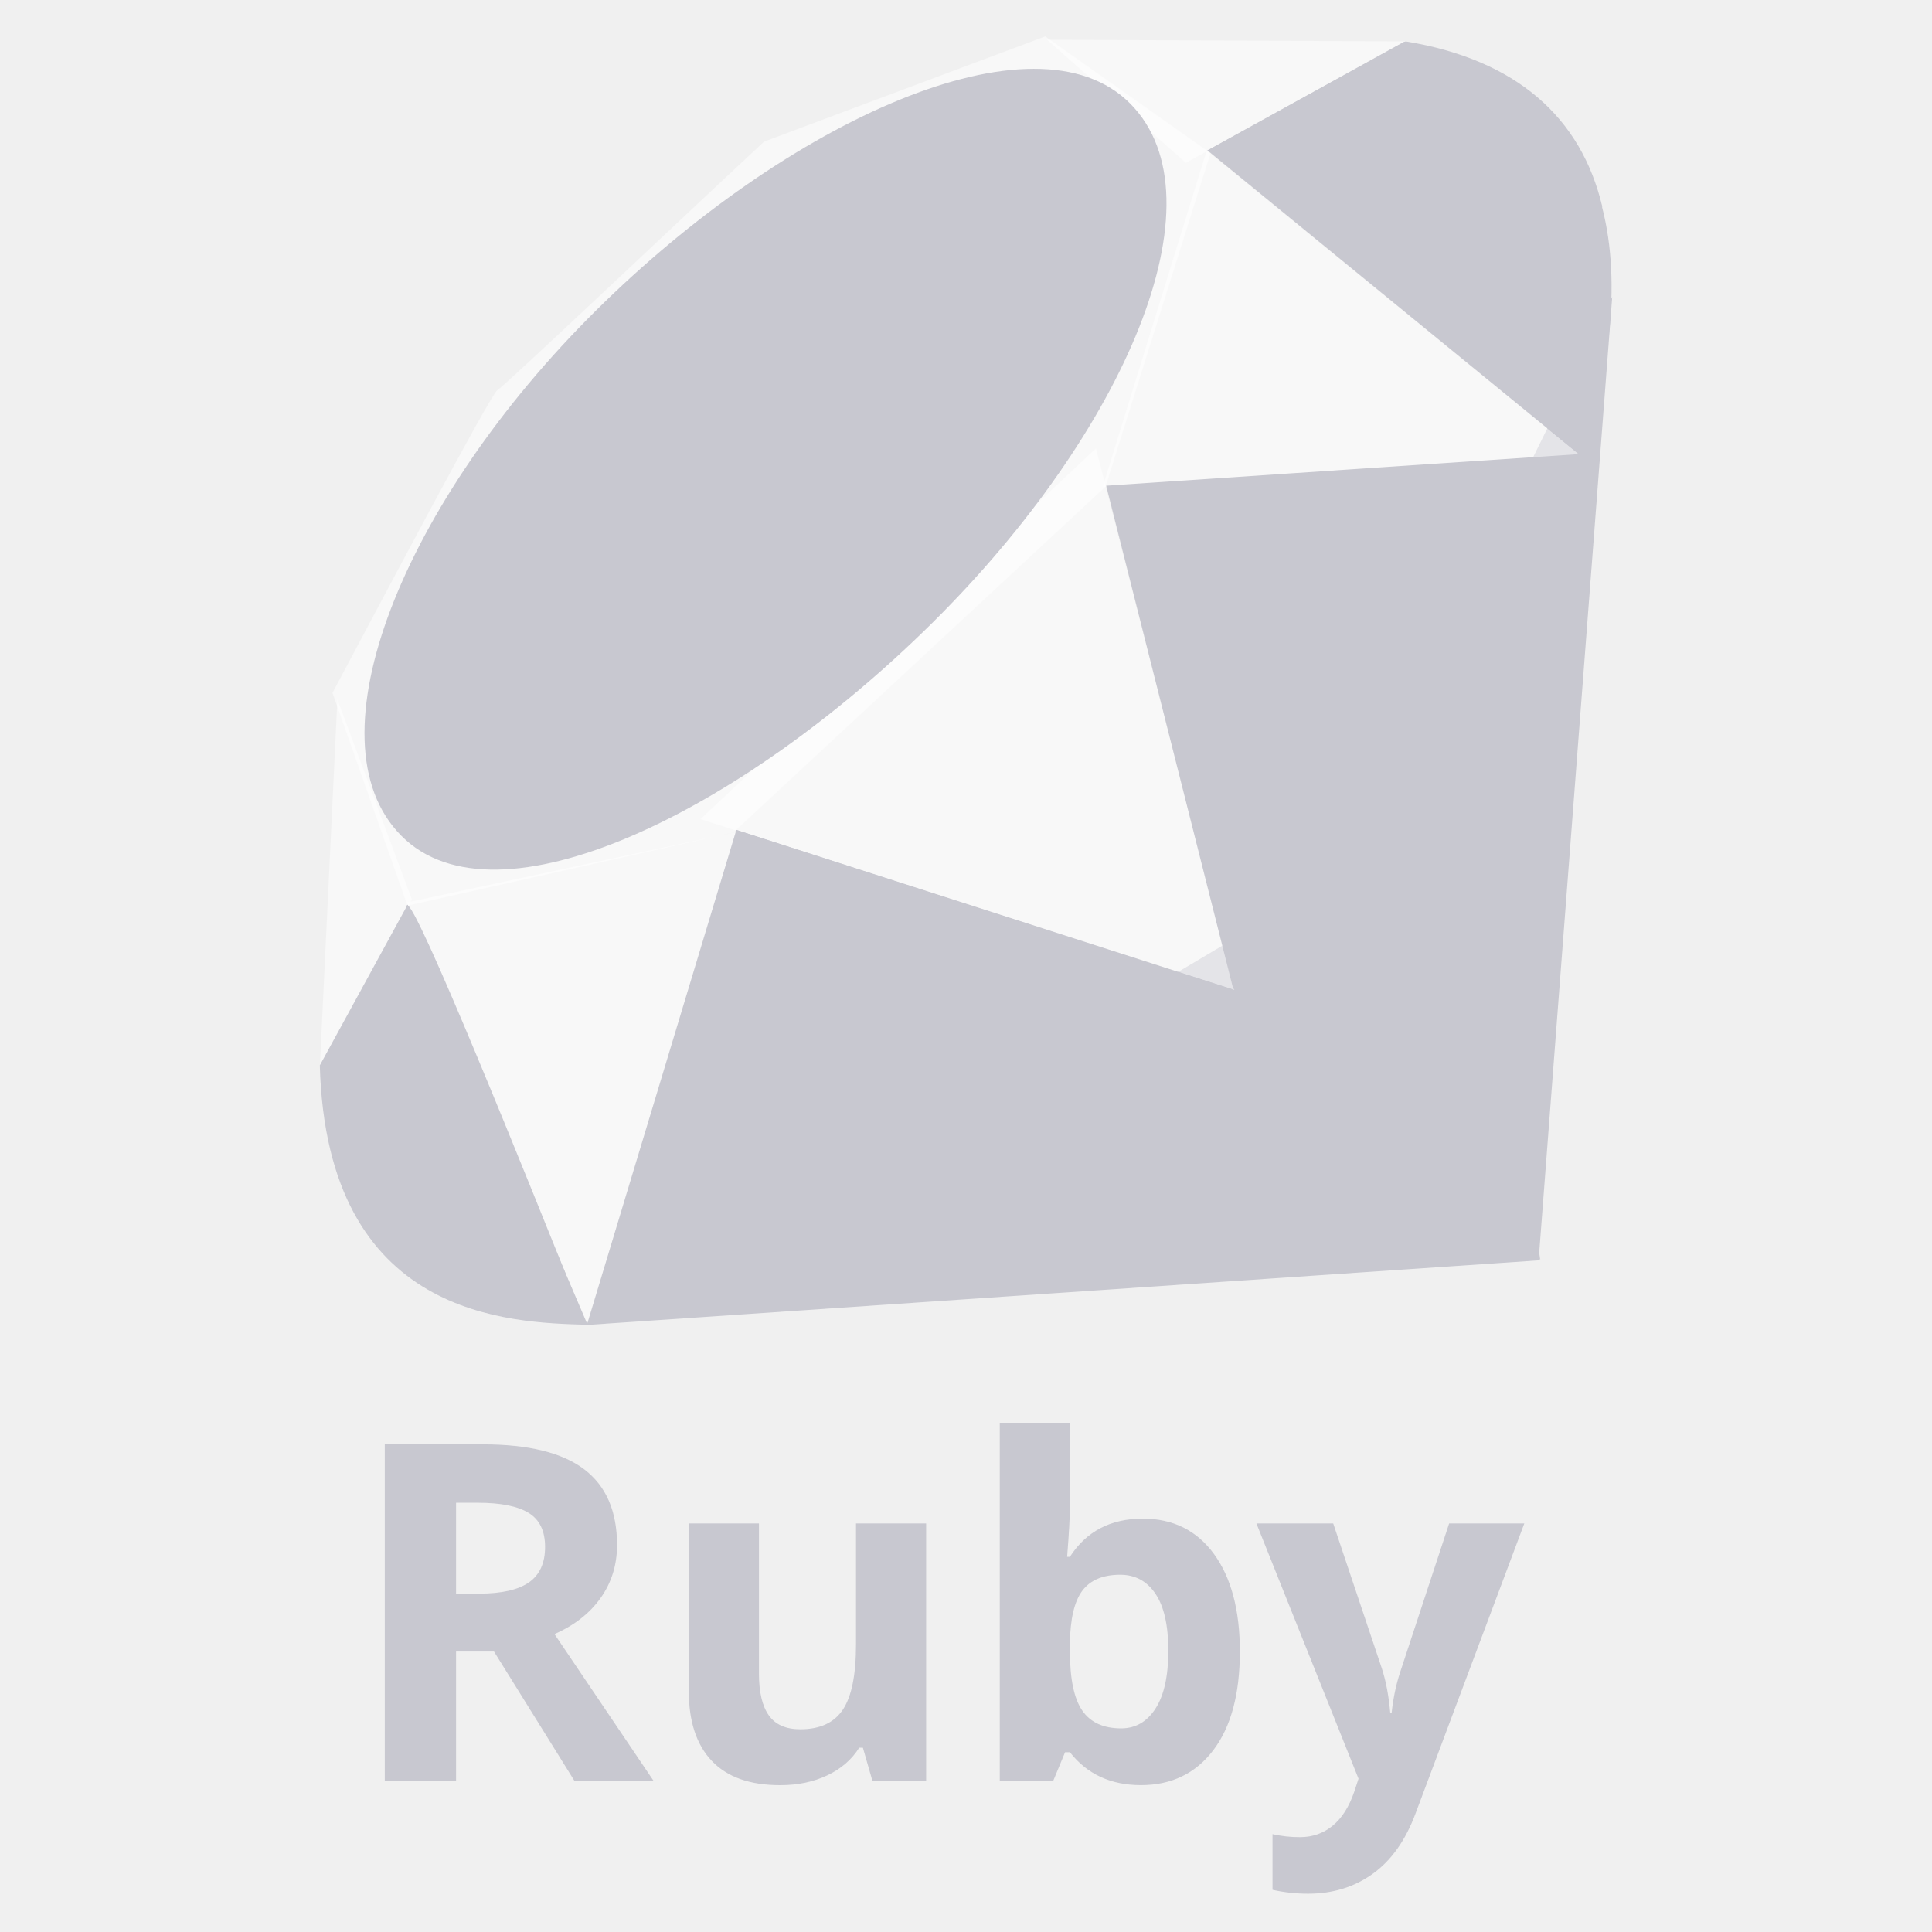
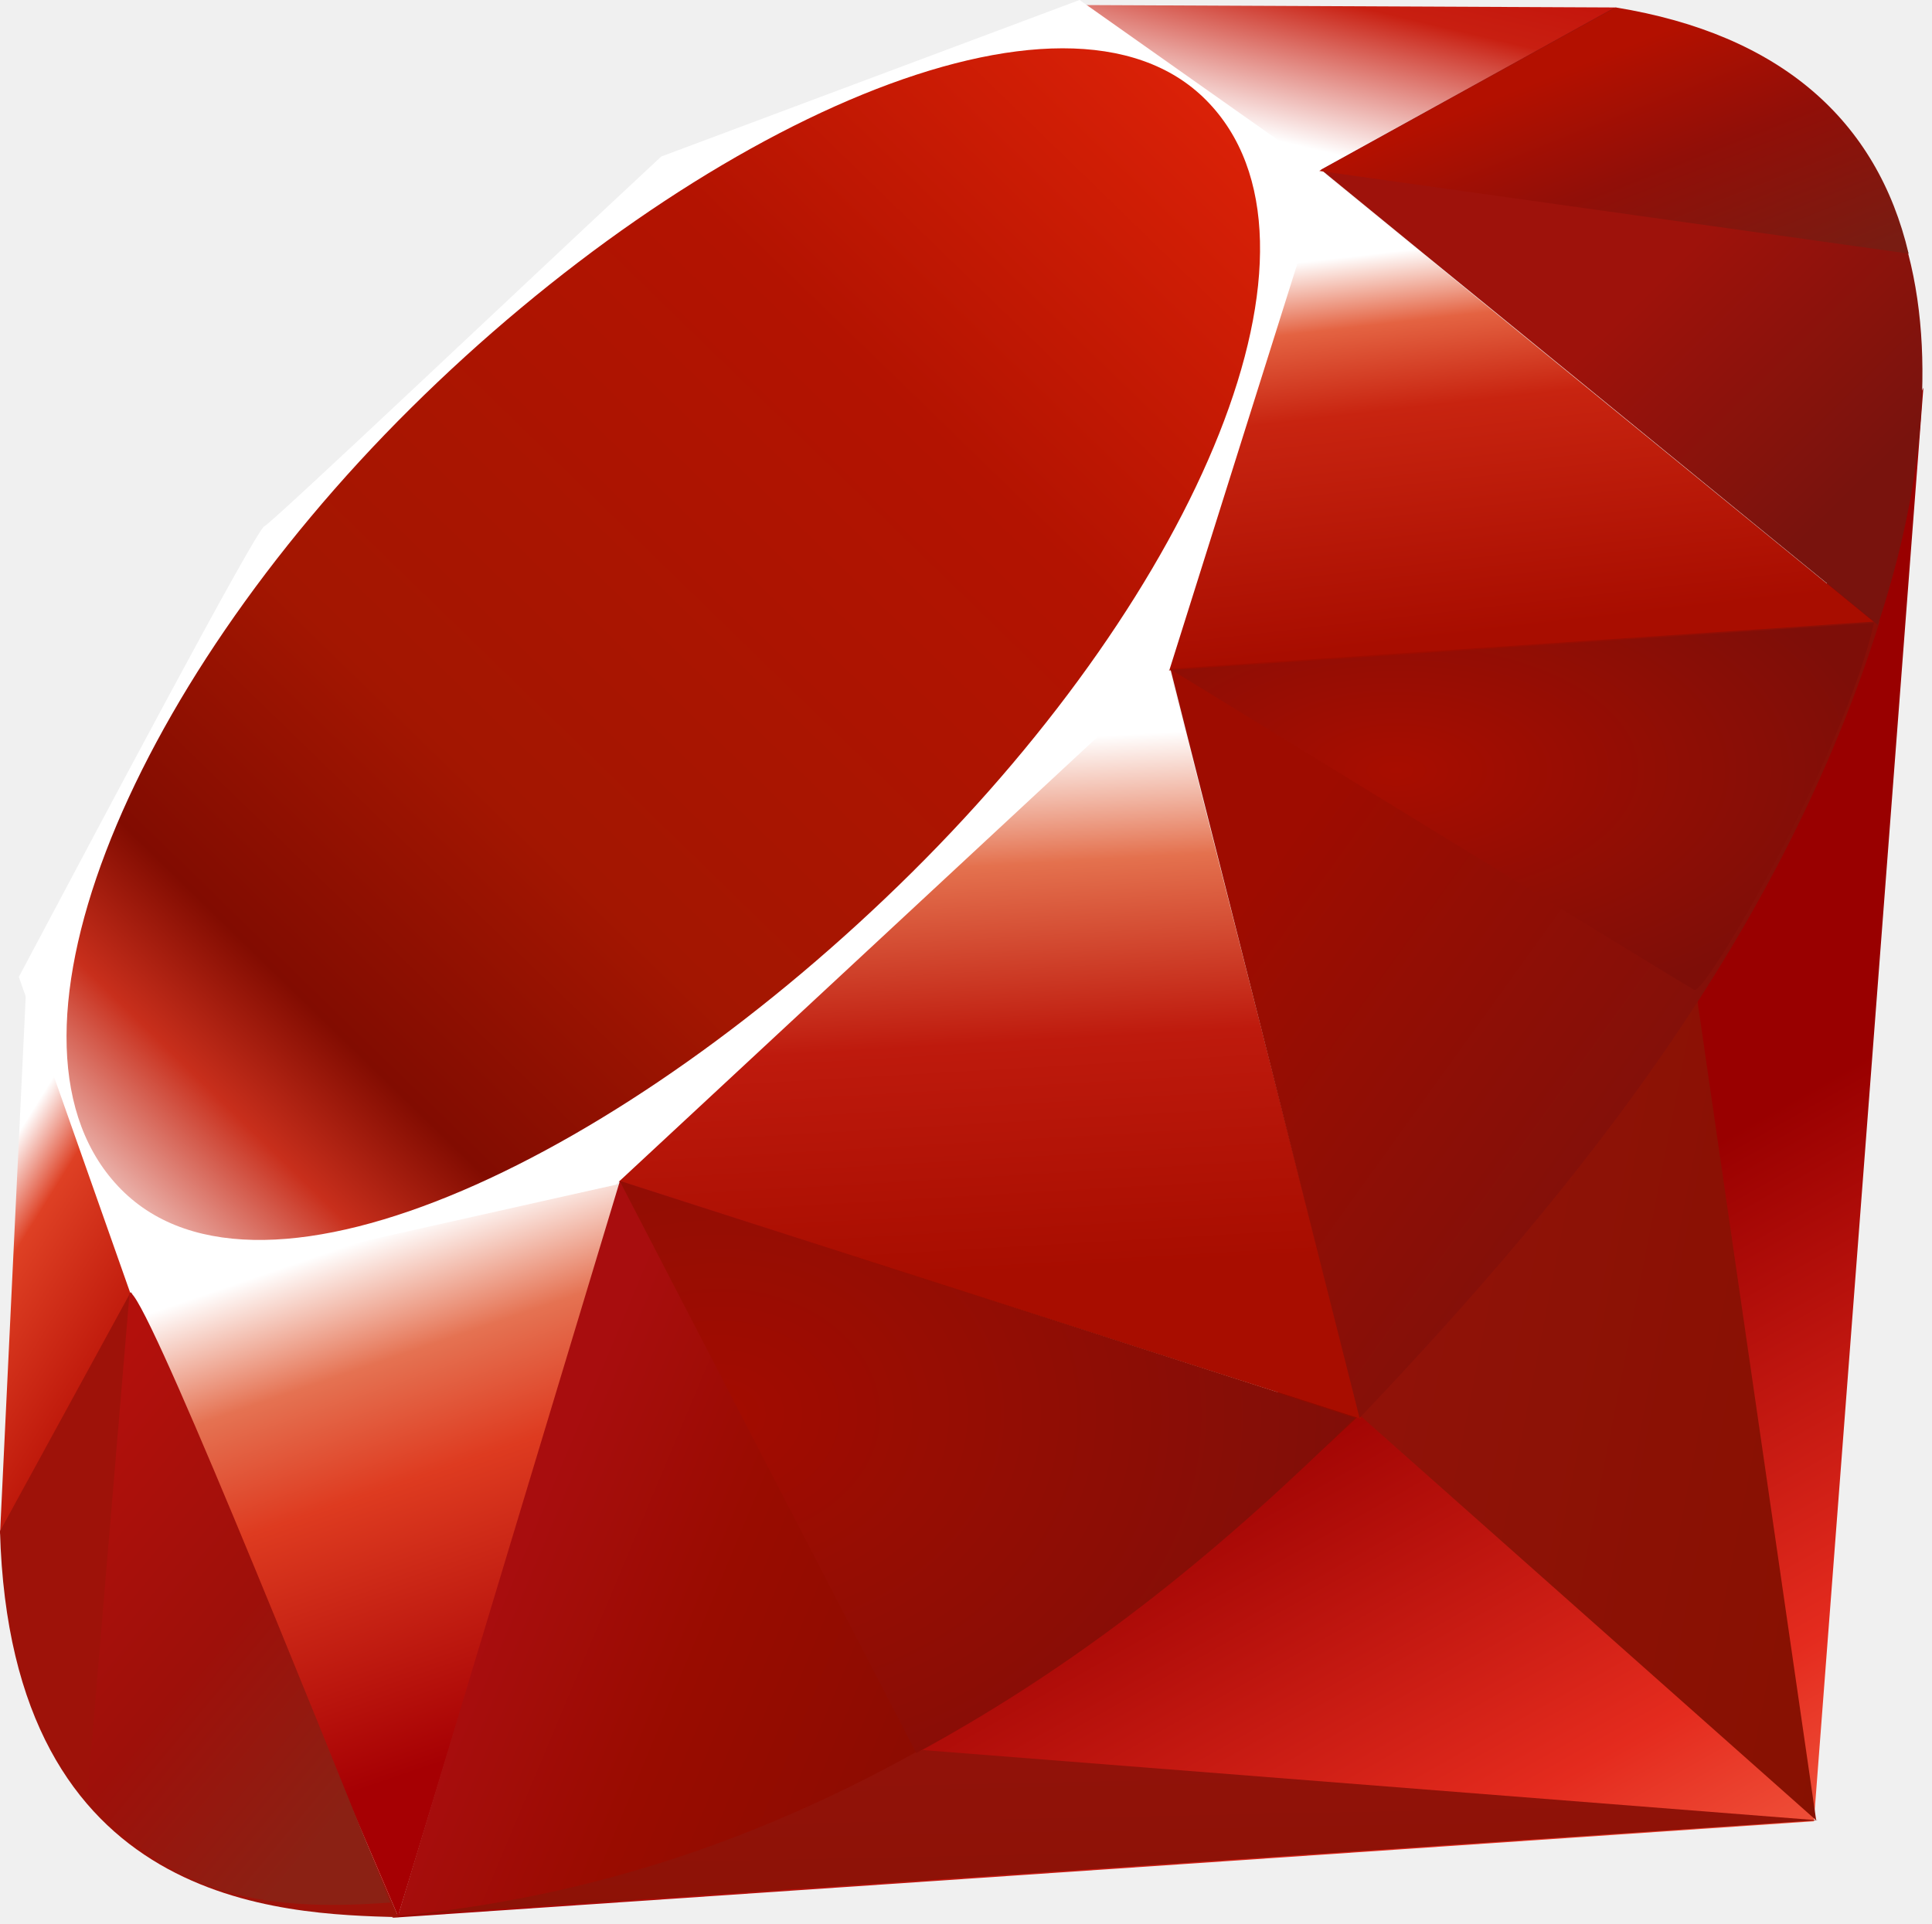
- <svg xmlns="http://www.w3.org/2000/svg" width="60" height="60" viewBox="0 0 60 60" fill="none">
-   <path d="M14.164 51.291V55.297H11.95V44.855H14.992C16.411 44.855 17.461 45.113 18.142 45.63C18.823 46.147 19.163 46.931 19.163 47.983C19.163 48.597 18.994 49.144 18.656 49.622C18.318 50.101 17.839 50.476 17.22 50.748L20.291 55.297H17.834L15.342 51.29H14.164V51.291ZM14.164 49.491H14.879C15.578 49.491 16.095 49.374 16.428 49.141C16.761 48.907 16.928 48.541 16.928 48.041C16.928 47.545 16.758 47.193 16.417 46.984C16.077 46.774 15.55 46.669 14.835 46.669H14.164V49.491ZM27.091 55.297L26.798 54.276H26.684C26.451 54.648 26.119 54.934 25.691 55.136C25.262 55.339 24.774 55.44 24.227 55.44C23.288 55.44 22.582 55.189 22.105 54.686C21.629 54.184 21.391 53.462 21.391 52.519V47.312H23.57V51.976C23.57 52.552 23.672 52.984 23.877 53.273C24.081 53.561 24.407 53.704 24.855 53.704C25.465 53.704 25.905 53.501 26.176 53.094C26.448 52.687 26.584 52.012 26.584 51.069V47.312H28.762V55.298H27.091V55.297ZM35.49 47.162C36.433 47.162 37.171 47.53 37.705 48.266C38.238 49.001 38.505 50.009 38.505 51.29C38.505 52.609 38.23 53.63 37.68 54.354C37.13 55.078 36.381 55.439 35.434 55.439C34.496 55.439 33.76 55.098 33.227 54.417H33.077L32.713 55.296H31.049V44.184H33.227V46.769C33.227 47.098 33.198 47.624 33.141 48.348H33.227C33.736 47.558 34.491 47.162 35.49 47.162ZM34.791 48.905C34.253 48.905 33.86 49.07 33.612 49.401C33.365 49.733 33.236 50.279 33.227 51.041V51.276C33.227 52.134 33.354 52.748 33.608 53.119C33.863 53.491 34.267 53.676 34.819 53.676C35.267 53.676 35.622 53.47 35.887 53.058C36.151 52.647 36.283 52.048 36.283 51.262C36.283 50.477 36.149 49.887 35.883 49.494C35.617 49.101 35.253 48.905 34.791 48.905ZM39.019 47.312H41.404L42.911 51.804C43.04 52.195 43.128 52.657 43.175 53.19H43.219C43.271 52.7 43.373 52.238 43.525 51.804L45.004 47.312H47.339L43.961 56.319C43.651 57.152 43.21 57.776 42.636 58.19C42.062 58.604 41.392 58.811 40.626 58.811C40.249 58.811 39.88 58.771 39.519 58.69V56.961C39.8 57.025 40.087 57.056 40.376 57.054C40.761 57.054 41.098 56.936 41.386 56.7C41.675 56.465 41.9 56.109 42.061 55.633L42.19 55.239L39.019 47.312Z" fill="#C8C8D0" />
-   <path d="M41.027 27.548L18.111 41.155L47.783 39.142L50.068 9.223L41.027 27.548Z" fill="#C8C8D0" />
-   <path d="M47.832 39.12L45.281 21.518L38.335 30.691L47.832 39.12Z" fill="#C8C8D0" />
-   <path d="M47.866 39.121L29.183 37.654L18.211 41.116L47.866 39.121Z" fill="#C8C8D0" />
-   <path d="M18.237 41.119L22.905 25.828L12.634 28.025L18.237 41.119Z" fill="white" fill-opacity="0.5" />
-   <path d="M38.333 30.742L34.038 13.92L21.748 25.44L38.333 30.742Z" fill="white" fill-opacity="0.5" />
-   <path d="M49.094 14.157L37.476 4.668L34.241 15.127L49.094 14.157Z" fill="white" fill-opacity="0.5" />
-   <path d="M43.66 1.285L36.828 5.061L32.517 1.234L43.66 1.285Z" fill="white" fill-opacity="0.5" />
-   <path d="M9.932 33.154L12.794 27.934L10.478 21.715L9.932 33.154Z" fill="white" fill-opacity="0.5" />
-   <path d="M10.325 21.518L12.654 28.127L22.777 25.855L34.334 15.115L37.596 4.756L32.461 1.129L23.729 4.397C20.979 6.955 15.64 12.018 15.448 12.113C15.257 12.21 11.923 18.512 10.325 21.518Z" fill="white" fill-opacity="0.5" />
-   <path d="M18.505 9.647C24.467 3.735 32.153 0.243 35.102 3.219C38.05 6.195 34.924 13.427 28.962 19.336C23 25.245 15.409 28.93 12.462 25.954C9.512 22.98 12.543 15.556 18.505 9.647Z" fill="#C8C8D0" />
-   <path d="M18.237 41.113L22.868 25.773L38.248 30.715C32.687 35.929 26.502 40.337 18.237 41.113Z" fill="#C8C8D0" />
-   <path d="M34.354 15.084L38.302 30.723C42.948 25.839 47.117 20.588 49.158 14.094L34.354 15.084Z" fill="#C8C8D0" />
-   <path d="M49.118 14.173C50.698 9.404 51.062 2.563 43.612 1.293L37.498 4.67L49.118 14.173Z" fill="#C8C8D0" />
-   <path d="M9.932 33.086C10.15 40.955 15.829 41.073 18.248 41.142L12.66 28.094L9.932 33.086Z" fill="#C8C8D0" />
-   <path d="M34.377 15.109C37.947 17.303 45.139 21.709 45.285 21.79C45.512 21.918 48.387 16.942 49.039 14.131L34.377 15.109Z" fill="#C8C8D0" />
-   <path d="M22.862 25.775L29.053 37.719C32.714 35.734 35.58 33.315 38.205 30.724L22.862 25.775Z" fill="#C8C8D0" />
-   <path d="M12.636 28.11L11.759 38.555C13.414 40.816 15.691 41.011 18.08 40.836C16.352 36.535 12.9 27.935 12.636 28.11Z" fill="#C8C8D0" />
-   <path d="M37.462 4.697L49.761 6.423C49.104 3.641 47.088 1.847 43.653 1.285L37.462 4.697Z" fill="#C8C8D0" />
+ <svg xmlns="http://www.w3.org/2000/svg" width="2500" height="2490" viewBox="0 0 256 255" preserveAspectRatio="xMinYMin meet">
+   <defs>
+     <linearGradient x1="84.75%" y1="111.399%" x2="58.254%" y2="64.584%" id="a">
+       <stop stop-color="#FB7655" offset="0%" />
+       <stop stop-color="#FB7655" offset="0%" />
+       <stop stop-color="#E42B1E" offset="41%" />
+       <stop stop-color="#900" offset="99%" />
+       <stop stop-color="#900" offset="100%" />
+     </linearGradient>
+     <linearGradient x1="116.651%" y1="60.89%" x2="1.746%" y2="19.288%" id="b">
+       <stop stop-color="#871101" offset="0%" />
+       <stop stop-color="#871101" offset="0%" />
+       <stop stop-color="#911209" offset="99%" />
+       <stop stop-color="#911209" offset="100%" />
+     </linearGradient>
+     <linearGradient x1="75.774%" y1="219.327%" x2="38.978%" y2="7.829%" id="c">
+       <stop stop-color="#871101" offset="0%" />
+       <stop stop-color="#871101" offset="0%" />
+       <stop stop-color="#911209" offset="99%" />
+       <stop stop-color="#911209" offset="100%" />
+     </linearGradient>
+     <linearGradient x1="50.012%" y1="7.234%" x2="66.483%" y2="79.135%" id="d">
+       <stop stop-color="#FFF" offset="0%" />
+       <stop stop-color="#FFF" offset="0%" />
+       <stop stop-color="#E57252" offset="23%" />
+       <stop stop-color="#DE3B20" offset="46%" />
+       <stop stop-color="#A60003" offset="99%" />
+       <stop stop-color="#A60003" offset="100%" />
+     </linearGradient>
+     <linearGradient x1="46.174%" y1="16.348%" x2="49.932%" y2="83.047%" id="e">
+       <stop stop-color="#FFF" offset="0%" />
+       <stop stop-color="#FFF" offset="0%" />
+       <stop stop-color="#E4714E" offset="23%" />
+       <stop stop-color="#BE1A0D" offset="56%" />
+       <stop stop-color="#A80D00" offset="99%" />
+       <stop stop-color="#A80D00" offset="100%" />
+     </linearGradient>
+     <linearGradient x1="36.965%" y1="15.594%" x2="49.528%" y2="92.478%" id="f">
+       <stop stop-color="#FFF" offset="0%" />
+       <stop stop-color="#FFF" offset="0%" />
+       <stop stop-color="#E46342" offset="18%" />
+       <stop stop-color="#C82410" offset="40%" />
+       <stop stop-color="#A80D00" offset="99%" />
+       <stop stop-color="#A80D00" offset="100%" />
+     </linearGradient>
+     <linearGradient x1="13.609%" y1="58.346%" x2="85.764%" y2="-46.717%" id="g">
+       <stop stop-color="#FFF" offset="0%" />
+       <stop stop-color="#FFF" offset="0%" />
+       <stop stop-color="#C81F11" offset="54%" />
+       <stop stop-color="#BF0905" offset="99%" />
+       <stop stop-color="#BF0905" offset="100%" />
+     </linearGradient>
+     <linearGradient x1="27.624%" y1="21.135%" x2="50.745%" y2="79.056%" id="h">
+       <stop stop-color="#FFF" offset="0%" />
+       <stop stop-color="#FFF" offset="0%" />
+       <stop stop-color="#DE4024" offset="31%" />
+       <stop stop-color="#BF190B" offset="99%" />
+       <stop stop-color="#BF190B" offset="100%" />
+     </linearGradient>
+     <linearGradient x1="-20.667%" y1="122.282%" x2="104.242%" y2="-6.342%" id="i">
+       <stop stop-color="#BD0012" offset="0%" />
+       <stop stop-color="#BD0012" offset="0%" />
+       <stop stop-color="#FFF" offset="7%" />
+       <stop stop-color="#FFF" offset="17%" />
+       <stop stop-color="#C82F1C" offset="27%" />
+       <stop stop-color="#820C01" offset="33%" />
+       <stop stop-color="#A31601" offset="46%" />
+       <stop stop-color="#B31301" offset="72%" />
+       <stop stop-color="#E82609" offset="99%" />
+       <stop stop-color="#E82609" offset="100%" />
+     </linearGradient>
+     <linearGradient x1="58.792%" y1="65.205%" x2="11.964%" y2="50.128%" id="j">
+       <stop stop-color="#8C0C01" offset="0%" />
+       <stop stop-color="#8C0C01" offset="0%" />
+       <stop stop-color="#990C00" offset="54%" />
+       <stop stop-color="#A80D0E" offset="99%" />
+       <stop stop-color="#A80D0E" offset="100%" />
+     </linearGradient>
+     <linearGradient x1="79.319%" y1="62.754%" x2="23.088%" y2="17.888%" id="k">
+       <stop stop-color="#7E110B" offset="0%" />
+       <stop stop-color="#7E110B" offset="0%" />
+       <stop stop-color="#9E0C00" offset="99%" />
+       <stop stop-color="#9E0C00" offset="100%" />
+     </linearGradient>
+     <linearGradient x1="92.88%" y1="74.122%" x2="59.841%" y2="39.704%" id="l">
+       <stop stop-color="#79130D" offset="0%" />
+       <stop stop-color="#79130D" offset="0%" />
+       <stop stop-color="#9E120B" offset="99%" />
+       <stop stop-color="#9E120B" offset="100%" />
+     </linearGradient>
+     <radialGradient cx="32.001%" cy="40.21%" fx="32.001%" fy="40.21%" r="69.573%" id="m">
+       <stop stop-color="#A80D00" offset="0%" />
+       <stop stop-color="#A80D00" offset="0%" />
+       <stop stop-color="#7E0E08" offset="99%" />
+       <stop stop-color="#7E0E08" offset="100%" />
+     </radialGradient>
+     <radialGradient cx="13.549%" cy="40.86%" fx="13.549%" fy="40.86%" r="88.386%" id="n">
+       <stop stop-color="#A30C00" offset="0%" />
+       <stop stop-color="#A30C00" offset="0%" />
+       <stop stop-color="#800E08" offset="99%" />
+       <stop stop-color="#800E08" offset="100%" />
+     </radialGradient>
+     <linearGradient x1="56.57%" y1="101.717%" x2="3.105%" y2="11.993%" id="o">
+       <stop stop-color="#8B2114" offset="0%" />
+       <stop stop-color="#8B2114" offset="0%" />
+       <stop stop-color="#9E100A" offset="43%" />
+       <stop stop-color="#B3100C" offset="99%" />
+       <stop stop-color="#B3100C" offset="100%" />
+     </linearGradient>
+     <linearGradient x1="30.87%" y1="35.599%" x2="92.471%" y2="100.694%" id="p">
+       <stop stop-color="#B31000" offset="0%" />
+       <stop stop-color="#B31000" offset="0%" />
+       <stop stop-color="#910F08" offset="44%" />
+       <stop stop-color="#791C12" offset="99%" />
+       <stop stop-color="#791C12" offset="100%" />
+     </linearGradient>
+   </defs>
+   <path d="M197.467 167.764l-145.52 86.41 188.422-12.787L254.88 51.393l-57.414 116.37z" fill="url(#a)" />
+   <path d="M240.677 241.257L224.482 129.48l-44.113 58.25 60.308 53.528z" fill="url(#b)" />
+   <path d="M240.896 241.257l-118.646-9.313-69.674 21.986 188.32-12.673z" fill="url(#c)" />
+   <path d="M52.744 253.955l29.64-97.1L17.16 170.8l35.583 83.154z" fill="url(#d)" />
+   <path d="M180.358 188.05L153.085 81.226l-78.047 73.16 105.32 33.666z" fill="url(#e)" />
+   <path d="M248.693 82.73l-73.777-60.256-20.544 66.418 94.321-6.162z" fill="url(#f)" />
+   <path d="M214.191.99L170.8 24.97 143.424.669l70.767.322z" fill="url(#g)" />
+   <path d="M0 203.372l18.177-33.151-14.704-39.494L0 203.372z" fill="url(#h)" />
+   <path d="M2.496 129.48l14.794 41.963 64.283-14.422 73.39-68.207 20.712-65.787L143.063 0 87.618 20.75c-17.469 16.248-51.366 48.396-52.588 49-1.21.618-22.384 40.639-32.534 59.73z" fill="#FFF" />
+   <path d="M54.442 54.094c37.86-37.538 86.667-59.716 105.397-40.818 18.72 18.898-1.132 64.823-38.992 102.349-37.86 37.525-86.062 60.925-104.78 42.027-18.73-18.885.515-66.032 38.375-103.558z" fill="url(#i)" />
+   <path d="M52.744 253.916l29.408-97.409 97.665 31.376c-35.312 33.113-74.587 61.106-127.073 66.033z" fill="url(#j)" />
+   <path d="M155.092 88.622l25.073 99.313c29.498-31.016 55.972-64.36 68.938-105.603l-94.01 6.29z" fill="url(#k)" />
+   <path d="M248.847 82.833c10.035-30.282 12.35-73.725-34.966-81.791l-38.825 21.445 73.791 60.346z" fill="url(#l)" />
+   <path d="M0 202.935c1.39 49.979 37.448 50.724 52.808 51.162l-35.48-82.86L0 202.935z" fill="#9E1209" />
+   <path d="M155.232 88.777c22.667 13.932 68.35 41.912 69.276 42.426 1.44.81 19.695-30.784 23.838-48.64l-93.114 6.214z" fill="url(#m)" />
+   <path d="M82.113 156.507l39.313 75.848c23.246-12.607 41.45-27.967 58.121-44.42l-97.434-31.428z" fill="url(#n)" />
+   <path d="M17.174 171.34l-5.57 66.328c10.51 14.357 24.97 15.605 40.136 14.486-10.973-27.311-32.894-81.92-34.566-80.814z" fill="url(#o)" />
+   <path d="M174.826 22.654l78.1 10.96c-4.169-17.662-16.969-29.06-38.787-32.623l-39.313 21.663z" fill="url(#p)" />
</svg>
